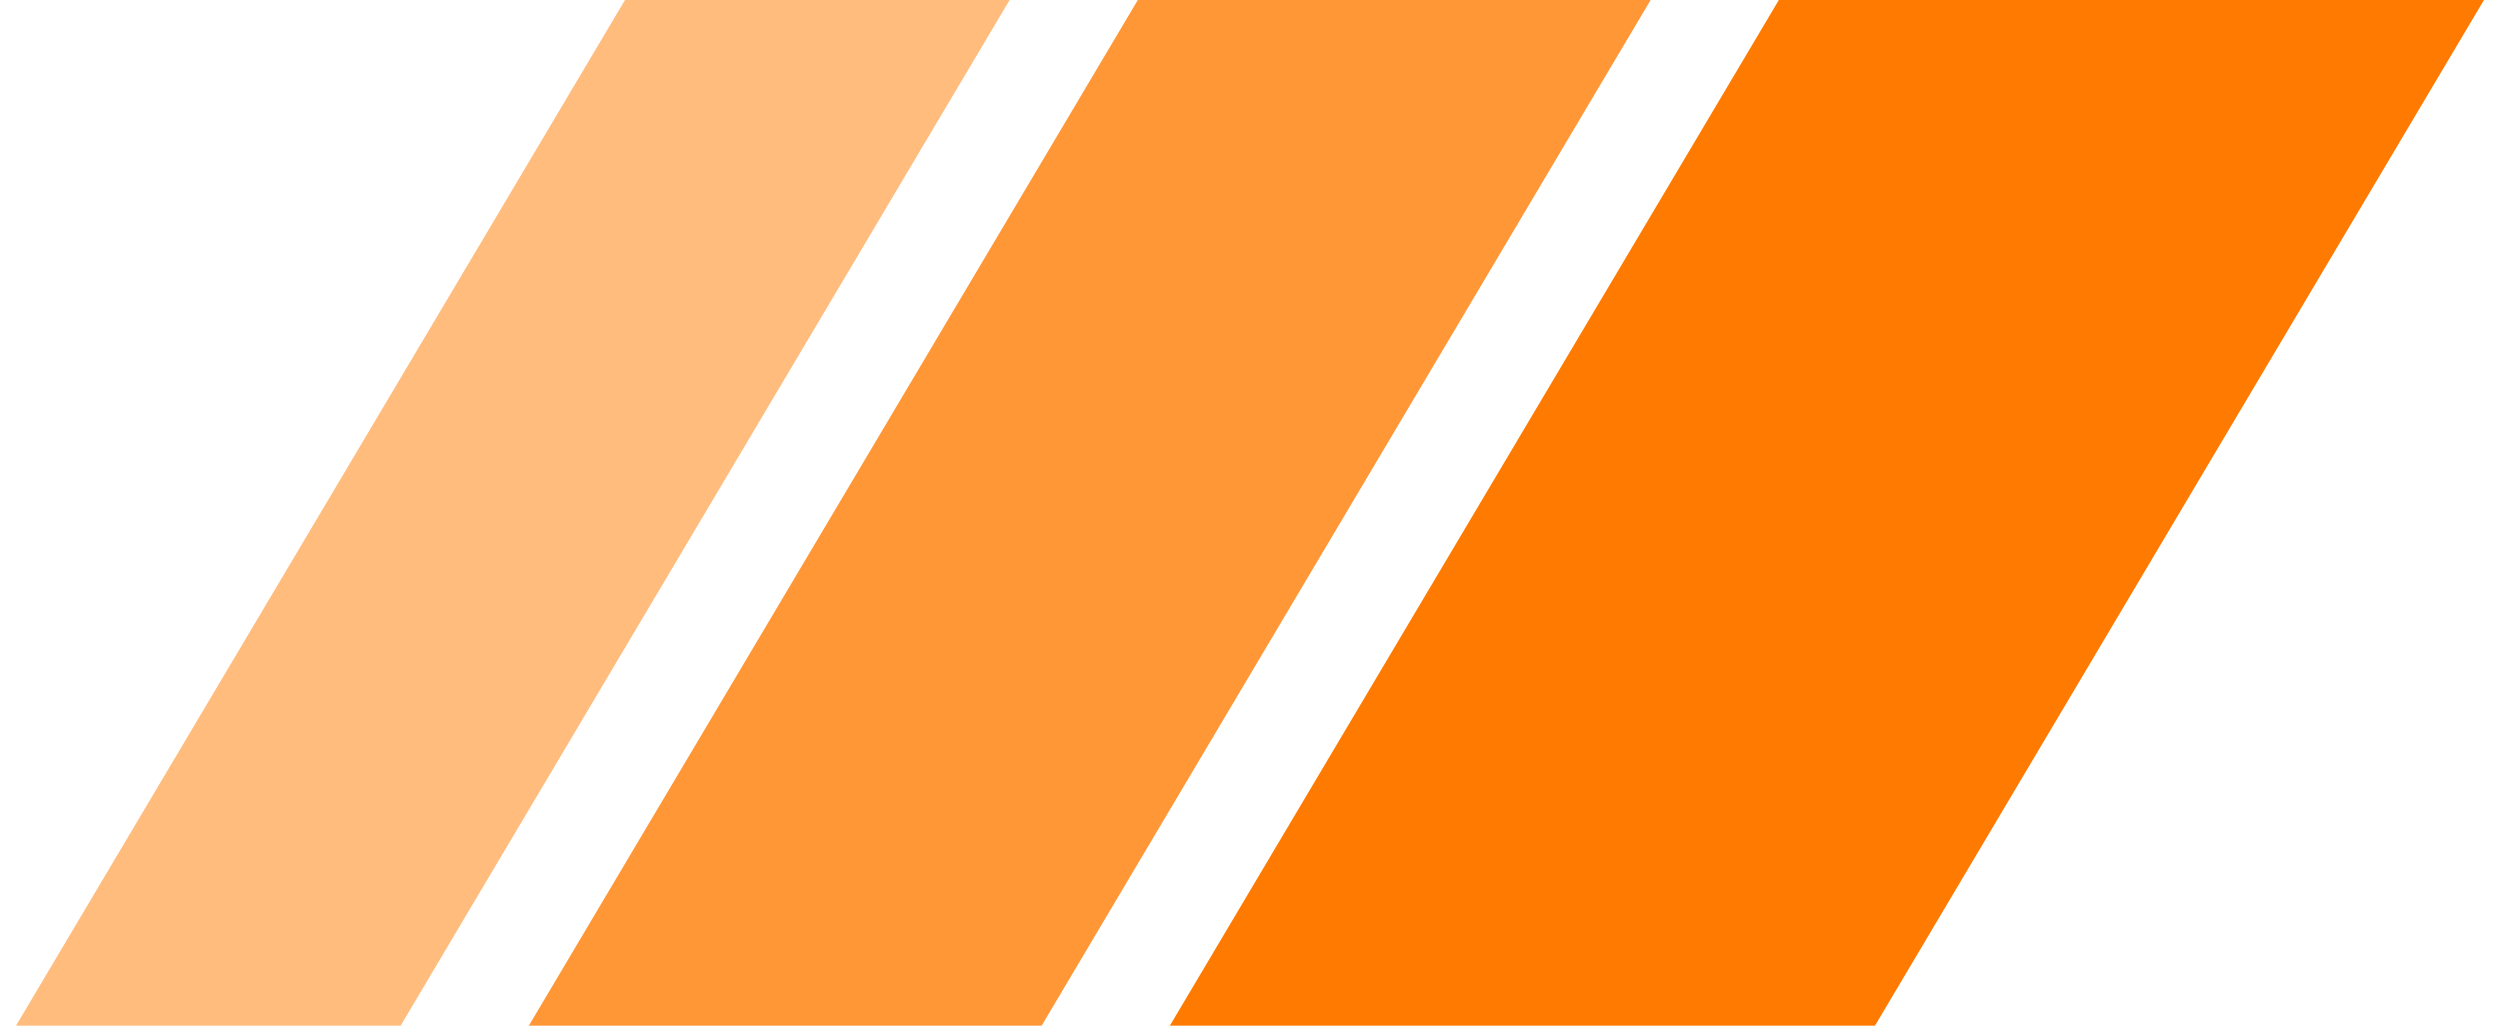
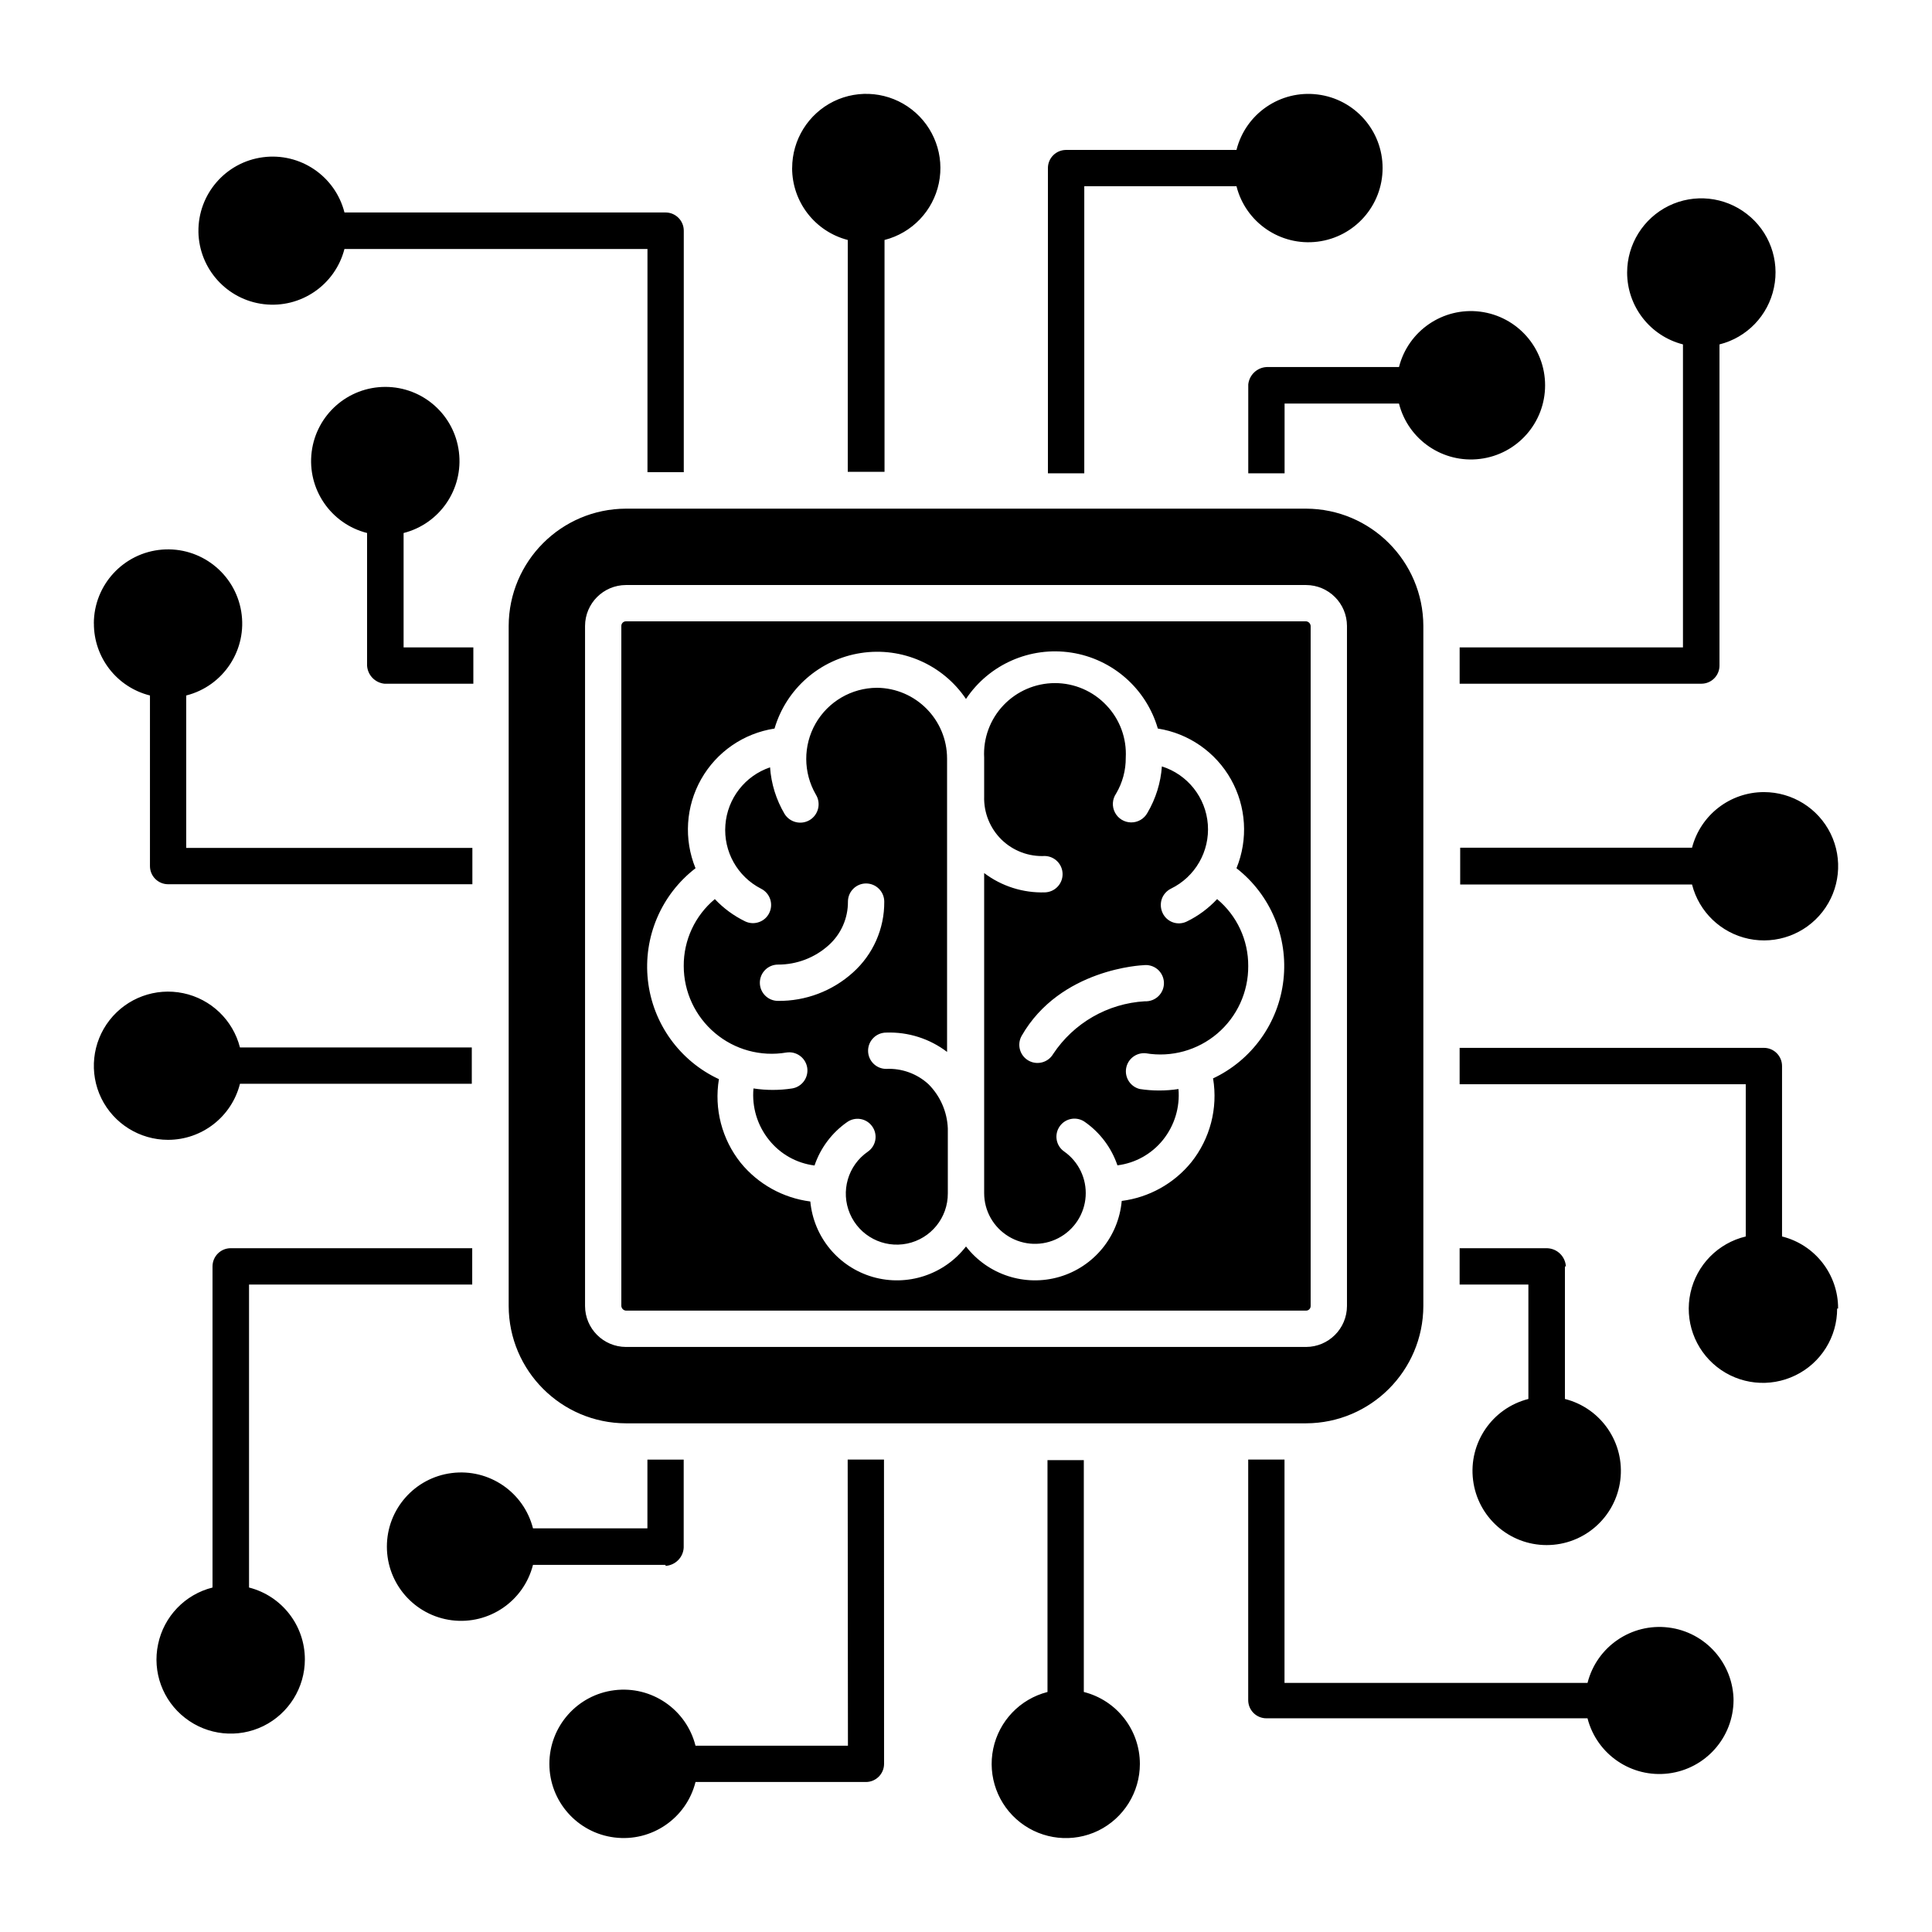
- <svg xmlns="http://www.w3.org/2000/svg" id="logo-38" width="78" height="32" viewBox="0 0 78 32" fill="none">
-   <path d="M55.5 0H77.5L58.5 32H36.5L55.5 0Z" class="ccustom" fill="#FF7A00" />
-   <path d="M35.5 0H51.5L32.5 32H16.5L35.5 0Z" class="ccompli1" fill="#FF9736" />
-   <path d="M19.5 0H31.5L12.5 32H0.5L19.5 0Z" class="ccompli2" fill="#FFBC7D" />
+ <svg xmlns="http://www.w3.org/2000/svg" width="100pt" height="100pt" viewBox="0 0 100 100">
+   <path fill-rule="evenodd" d="M67.602 26.328H32.399a6.09 6.09 0 0 0-6.07 6.07v35.203a6.09 6.09 0 0 0 6.07 6.07h35.203a6.09 6.09 0 0 0 6.07-6.07V32.398a6.09 6.09 0 0 0-6.07-6.07m2.117 41.273a2.124 2.124 0 0 1-2.117 2.117H32.399a2.124 2.124 0 0 1-2.117-2.117V32.398a2.124 2.124 0 0 1 2.117-2.117h35.203a2.124 2.124 0 0 1 2.117 2.117zm21.582-26.602c1.465 0 2.805.832 3.453 2.152a3.841 3.841 0 1 1-7.175 2.63h-12v-1.903h12a3.845 3.845 0 0 1 3.722-2.879M84.22 14.108c0-1.465.836-2.805 2.153-3.453a3.84 3.84 0 0 1 4.046.422 3.82 3.82 0 0 1 1.399 3.816A3.83 3.83 0 0 1 89 17.827v16.62a.937.937 0 0 1-.941.942H75.551V33.51H87.11V17.826a3.84 3.84 0 0 1-2.89-3.719zm-73.949-2.11a3.839 3.839 0 0 1 7.559-1h16.62c.52 0 .942.422.942.942v12.5h-1.879V12.889H17.828a3.84 3.84 0 0 1-7.558-.89zm55.281 7h6.86a3.84 3.84 0 0 1 4.199-2.867c1.922.243 3.363 1.875 3.363 3.813s-1.441 3.57-3.363 3.808a3.84 3.84 0 0 1-4.2-2.863H66.49v3.61h-1.88v-4.602c.052-.488.45-.871.942-.898m-9.43 5.5H54.24v-15.8c0-.52.422-.938.941-.938H64a3.835 3.835 0 0 1 4.196-2.871 3.835 3.835 0 0 1 3.367 3.809 3.84 3.84 0 0 1-7.563.94h-7.878zm-15.12-15.8c0-1.465.832-2.805 2.152-3.454a3.841 3.841 0 1 1 2.629 7.176v12H43.88v-12A3.845 3.845 0 0 1 41 8.698m-25.22 77.19a3.85 3.85 0 0 1-2.152 3.454 3.84 3.84 0 0 1-4.047-.422 3.82 3.82 0 0 1-1.398-3.817A3.83 3.83 0 0 1 11 82.17V65.549c0-.52.422-.942.942-.942h12.5v1.88H12.89V82.17a3.84 3.84 0 0 1 2.89 3.72zM19 34.448v-6.86a3.84 3.84 0 0 1-2.868-4.199c.242-1.922 1.875-3.363 3.813-3.363s3.57 1.441 3.808 3.363a3.84 3.84 0 0 1-2.863 4.2v5.921h3.61v1.879h-4.602a1.004 1.004 0 0 1-.899-.941m-14.142-2.18a3.84 3.84 0 1 1 4.782 3.73v7.891H24.45v1.879H8.7a.94.94 0 0 1-.938-.942v-8.828a3.83 3.83 0 0 1-2.902-3.73zm3.84 26.73a3.85 3.85 0 0 1-3.453-2.152 3.841 3.841 0 1 1 7.176-2.63h12v1.88h-12v.004a3.844 3.844 0 0 1-3.723 2.898m25.75 22h-6.86a3.84 3.84 0 0 1-4.199 2.867c-1.921-.242-3.363-1.875-3.363-3.812s1.442-3.57 3.363-3.809a3.84 3.84 0 0 1 4.2 2.863h5.922V75.55h1.878v4.55c-.023.508-.43.918-.94.95zm55.281 7a3.84 3.84 0 0 1-7.559.941h-16.62a.94.94 0 0 1-.942-.941v-12.45h1.879v11.56H82.17a3.838 3.838 0 0 1 7.559.941zm-45.852-12.45h1.879l.004 15.75a.94.94 0 0 1-.941.938H36a3.835 3.835 0 0 1-4.196 2.871 3.84 3.84 0 1 1 4.195-4.75h7.89zM59 91.299a3.85 3.85 0 0 1-2.152 3.454 3.841 3.841 0 1 1-2.63-7.176v-12h1.88v12h.004A3.844 3.844 0 0 1 59 91.3m22-25.75v6.86a3.84 3.84 0 0 1 2.867 4.2c-.242 1.921-1.875 3.363-3.812 3.363s-3.57-1.442-3.809-3.364a3.84 3.84 0 0 1 2.863-4.199v-5.922H75.55v-1.879h4.55c.509.024.919.43.95.942zm14.09 2.18a3.83 3.83 0 0 1-2.16 3.458 3.837 3.837 0 0 1-5.43-4.278A3.84 3.84 0 0 1 90.36 64v-7.88H75.55v-1.883H91.3c.52 0 .938.422.938.942v8.82a3.83 3.83 0 0 1 2.902 3.73zM67.602 32.16H32.398a.237.237 0 0 0-.238.239V67.6a.26.26 0 0 0 .238.238h35.203a.23.23 0 0 0 .168-.07.23.23 0 0 0 .07-.168V32.397a.26.26 0 0 0-.238-.238M62.79 55.828a5.5 5.5 0 0 1-1.13 4.332 5.55 5.55 0 0 1-3.6 2 4.51 4.51 0 0 1-3.224 3.93A4.515 4.515 0 0 1 50 64.517a4.52 4.52 0 0 1-4.824 1.578 4.505 4.505 0 0 1-3.234-3.906 5.57 5.57 0 0 1-3.602-2 5.5 5.5 0 0 1-1.129-4.332A6.426 6.426 0 0 1 36 44.94c-.614-1.5-.505-3.2.292-4.61a5.28 5.28 0 0 1 3.797-2.62 5.54 5.54 0 0 1 4.47-3.91 5.54 5.54 0 0 1 5.44 2.378 5.542 5.542 0 0 1 9.93 1.531 5.28 5.28 0 0 1 3.785 2.63 5.3 5.3 0 0 1 .286 4.6 6.42 6.42 0 0 1 2.43 5.79 6.42 6.42 0 0 1-3.661 5.098zM45.39 35.6a3.68 3.68 0 0 0-3.176 1.851 3.69 3.69 0 0 0 .015 3.676.955.955 0 0 1-.308 1.312.956.956 0 0 1-1.313-.312 5.5 5.5 0 0 1-.75-2.41 3.42 3.42 0 0 0-2.312 2.984 3.41 3.41 0 0 0 1.844 3.297.94.94 0 0 1 .43 1.25.92.92 0 0 1-.536.48.93.93 0 0 1-.715-.038A5.4 5.4 0 0 1 37 46.537a4.47 4.47 0 0 0-1.61 3.461c0 1.34.594 2.61 1.618 3.473a4.54 4.54 0 0 0 3.691 1.008.945.945 0 0 1 1.082.78.944.944 0 0 1-.781 1.079 6.6 6.6 0 0 1-2 0 3.7 3.7 0 0 0 .8 2.66 3.58 3.58 0 0 0 2.36 1.328 4.5 4.5 0 0 1 1.692-2.25.93.93 0 0 1 1.296.23.93.93 0 0 1-.226 1.302 2.64 2.64 0 1 0 4.137 2.16v-3.36a3.43 3.43 0 0 0-1-2.289 3.02 3.02 0 0 0-2.188-.793.939.939 0 1 1 0-1.879 4.9 4.9 0 0 1 3.149 1v-15.18a3.665 3.665 0 0 0-3.63-3.668zm-1.243 14.738a5.7 5.7 0 0 1-3.878 1.468.939.939 0 1 1 0-1.879 3.9 3.9 0 0 0 2.62-1 3 3 0 0 0 1-2.257c0-.52.422-.942.938-.942.52 0 .942.422.942.942a4.87 4.87 0 0 1-1.622 3.668m17.281-2.641a.927.927 0 0 1-1.25-.438.97.97 0 0 1-.046-.722.95.95 0 0 1 .476-.54 3.416 3.416 0 0 0-.469-6.328 5.5 5.5 0 0 1-.75 2.407.953.953 0 1 1-1.62-1 3.6 3.6 0 0 0 .5-1.86 3.64 3.64 0 0 0-1.005-2.714 3.66 3.66 0 0 0-2.66-1.145 3.68 3.68 0 0 0-2.664 1.145 3.65 3.65 0 0 0-1 2.714v2c-.027.84.297 1.649.895 2.239a3 3 0 0 0 2.253.851.942.942 0 0 1 0 1.883 4.96 4.96 0 0 1-3.148-1v16.57c0 .918.48 1.766 1.27 2.242a2.62 2.62 0 0 0 2.574.082 2.628 2.628 0 0 0 .293-4.484.933.933 0 0 1-.227-1.3.93.93 0 0 1 1.297-.231c.79.55 1.383 1.34 1.691 2.25a3.6 3.6 0 0 0 2.36-1.32 3.7 3.7 0 0 0 .8-2.63 6.6 6.6 0 0 1-2 0 .943.943 0 0 1-.71-1.07.94.94 0 0 1 1.02-.781 4.547 4.547 0 0 0 5.3-4.52 4.47 4.47 0 0 0-1.61-3.46c-.449.48-.98.875-1.57 1.16m-2.171 4.129h.003a6.12 6.12 0 0 0-4.75 2.73.941.941 0 0 1-1.632-.937c2-3.5 6.289-3.66 6.3-3.66a.95.95 0 0 1 .73.207.95.95 0 0 1 .337.683.94.94 0 0 1-.985.977z" />
</svg>
